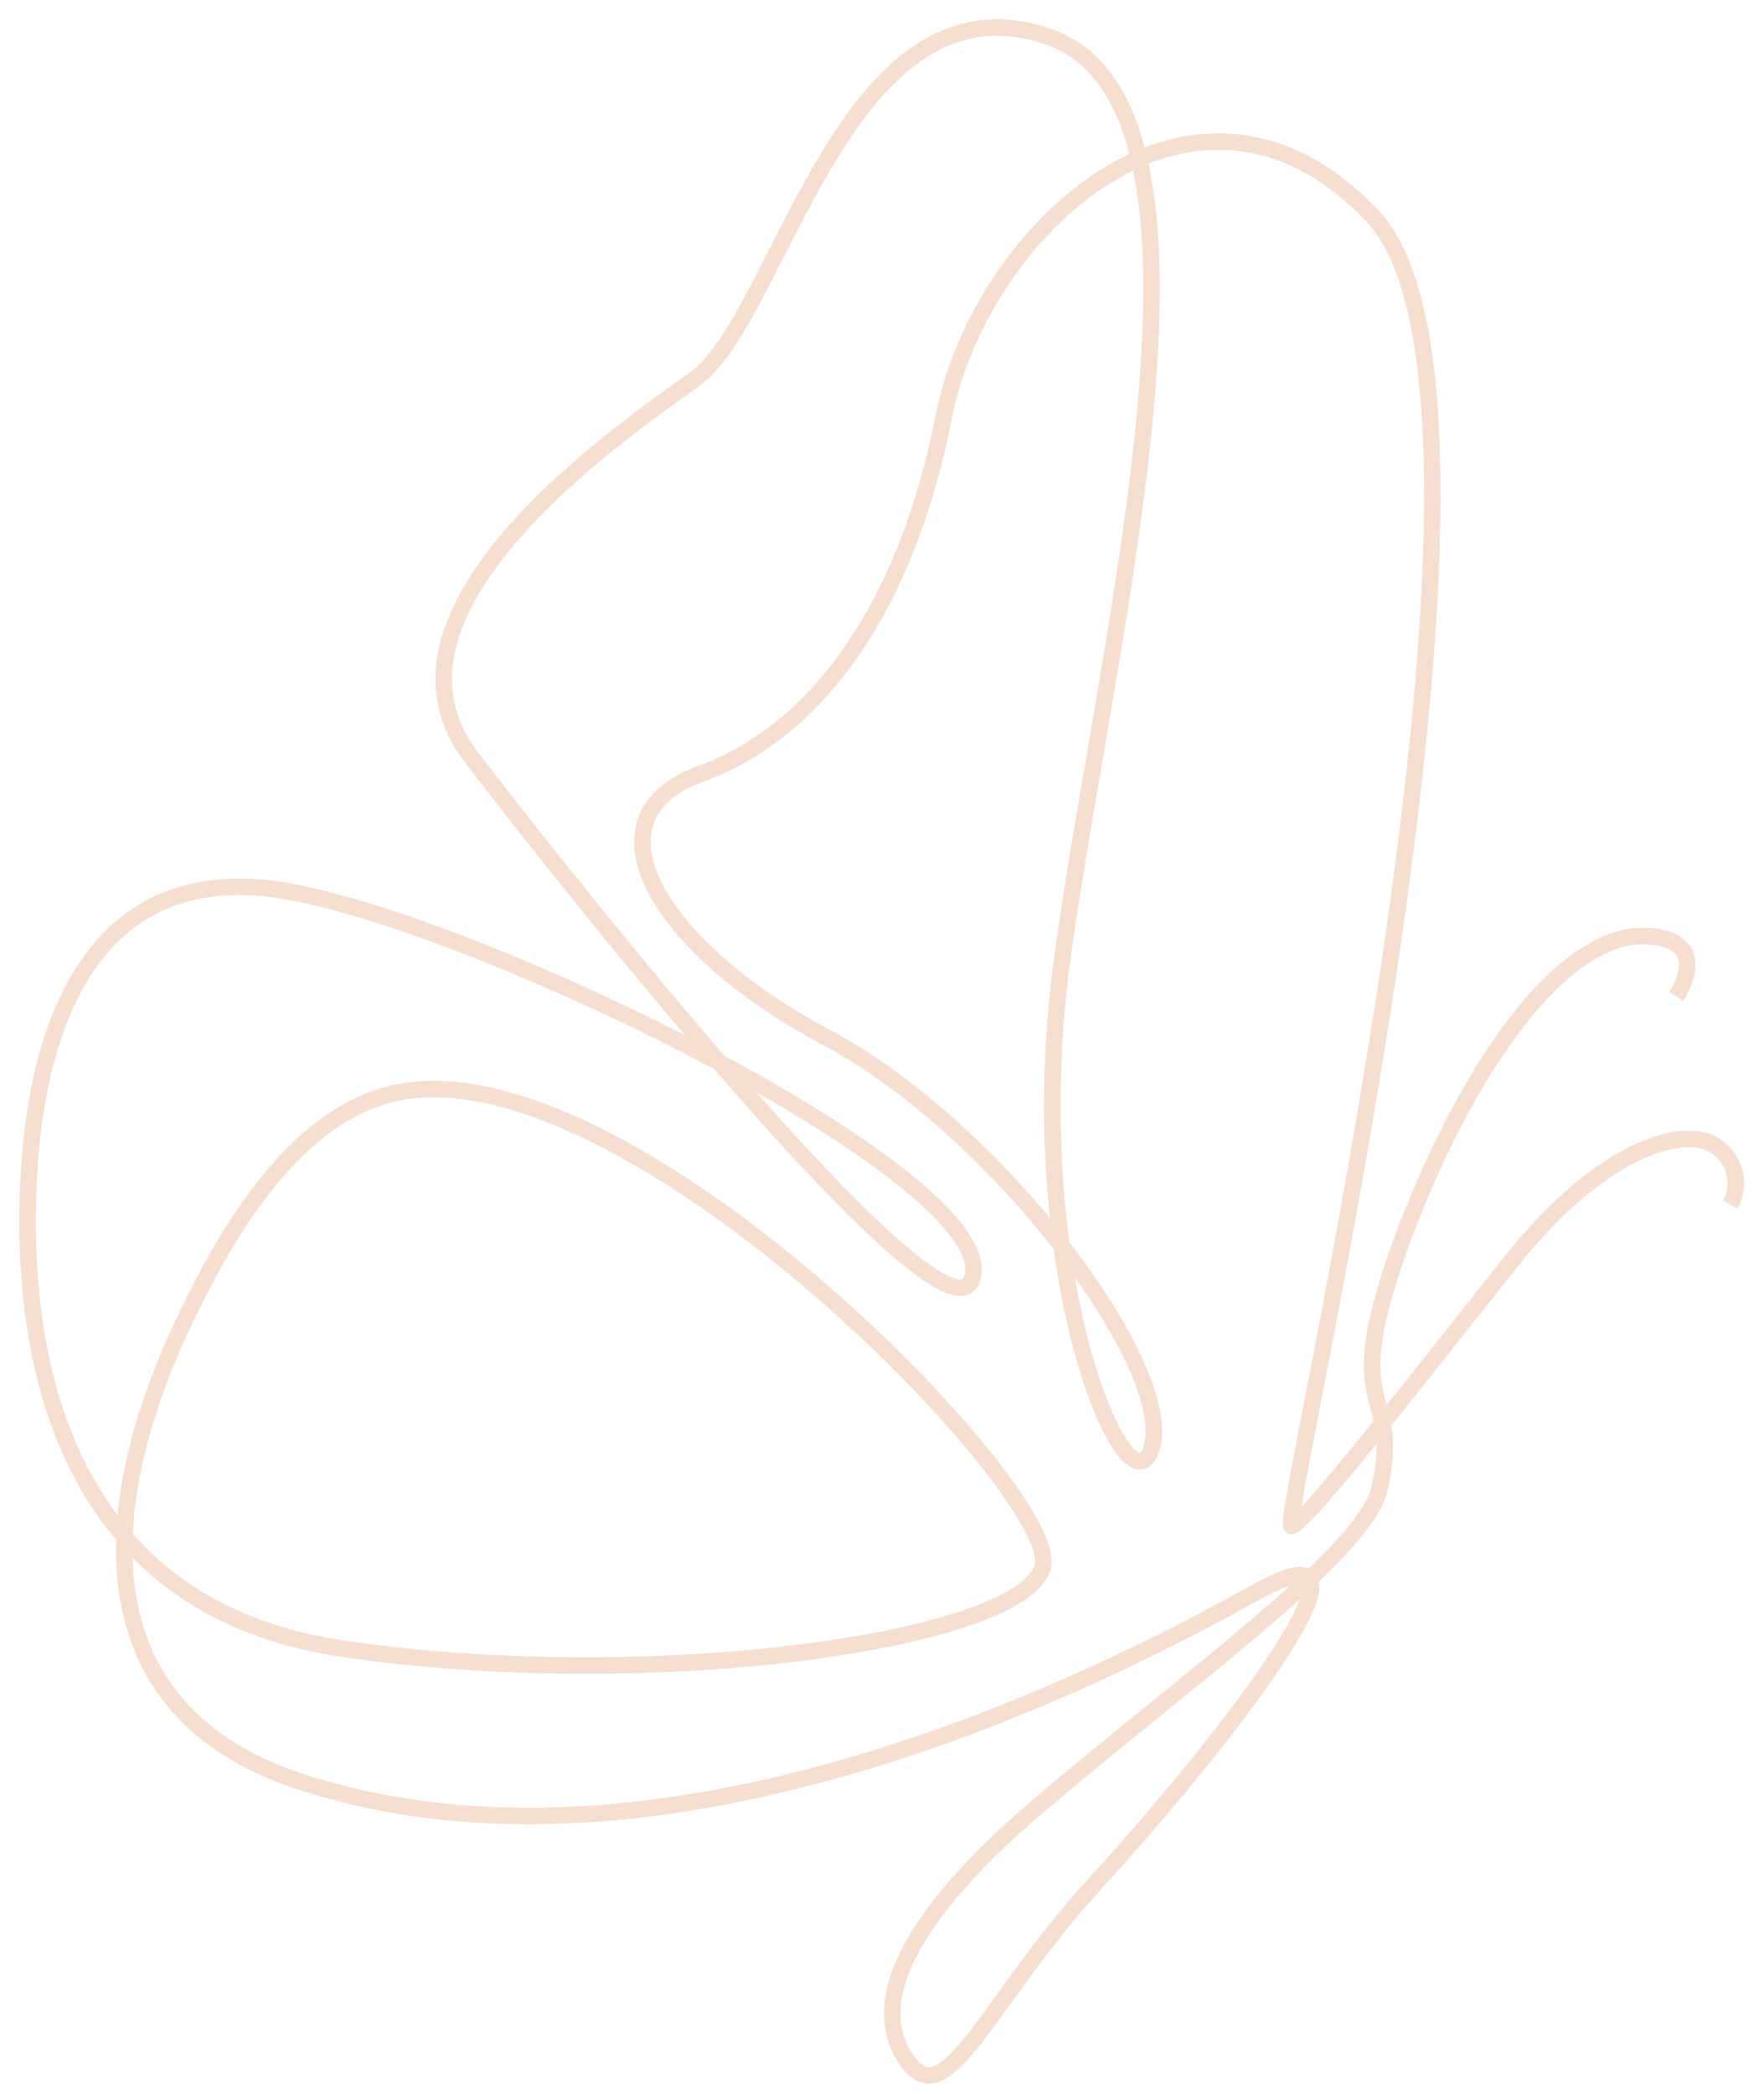
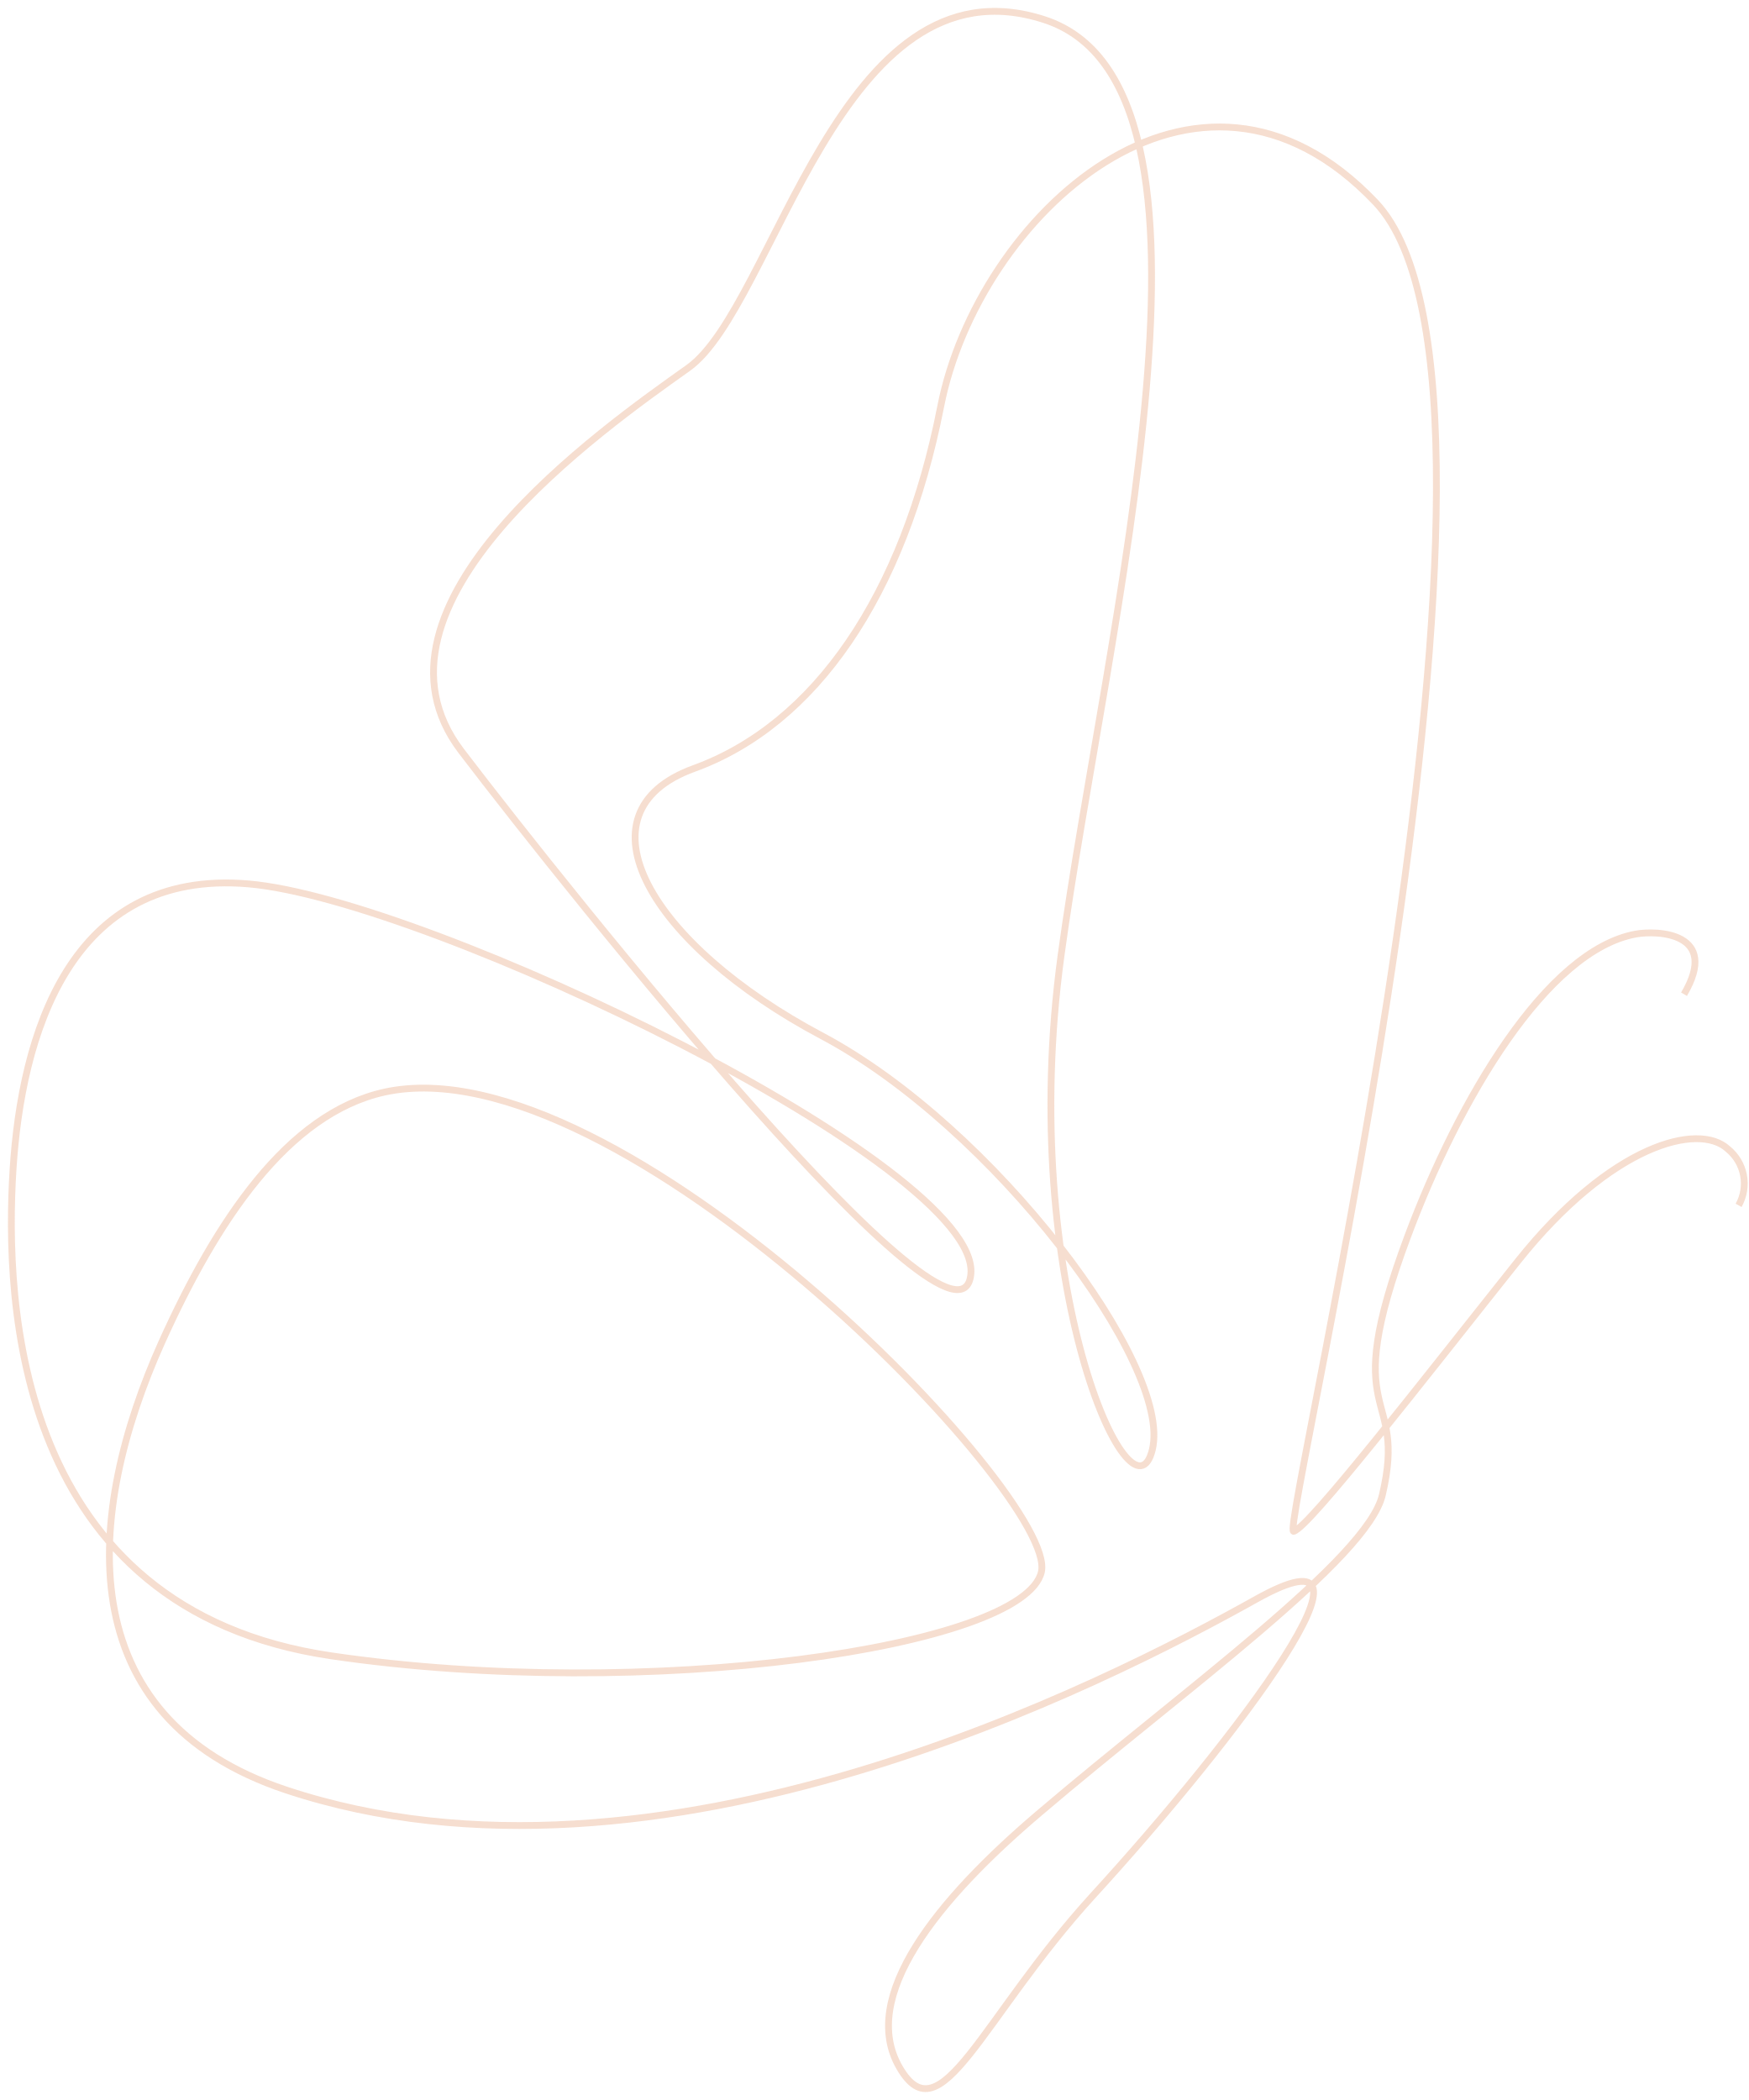
- <svg xmlns="http://www.w3.org/2000/svg" width="64" height="76" viewBox="0 0 64 76" fill="none">
-   <path d="M62.796 43.721C62.98 43.393 63.042 43.011 62.972 42.641C62.901 42.272 62.702 41.939 62.409 41.703C61.362 40.736 58.222 41.548 54.898 45.719C51.573 49.891 47.417 55.265 46.876 55.385C46.335 55.504 56.235 14.602 49.806 7.833C43.377 1.064 35.576 8.37 34.25 15.136C32.924 21.901 29.753 26.517 25.42 28.091C21.086 29.664 23.858 34.396 29.997 37.655C36.136 40.914 42.542 49.45 41.823 52.454C41.104 55.458 36.956 46.504 38.556 34.771C40.157 23.038 45.283 3.669 37.953 1.296C30.623 -1.078 28.319 11.552 25.215 13.76C22.11 15.967 13.134 22.265 17.096 27.464C21.059 32.664 34.965 50.049 35.328 46.18C35.692 42.31 15.906 32.769 9.484 32.22C3.063 31.671 1.358 37.69 1.06 42.441C0.763 47.193 1.141 58.176 12.442 59.838C23.742 61.5 37.254 59.533 37.853 56.83C38.452 54.128 22.714 37.837 14.348 39.669C10.868 40.443 8.324 44.309 6.38 48.623C3.623 54.758 3.028 62.045 10.834 64.64C24.14 69.058 40.242 60.774 45.531 57.816C50.819 54.859 44.85 62.784 39.693 68.421C35.707 72.793 34.25 77.1 32.781 74.575C31.311 72.051 34.111 68.571 37.806 65.44C42.937 61.071 49.516 56.359 50.05 54.086C50.97 50.181 48.426 51.588 50.966 44.807C52.779 39.959 55.914 34.597 59.123 34.013C59.897 33.874 62.135 33.963 60.844 36.167" stroke="#E19262" stroke-opacity="0.3" stroke-width="0.6" stroke-miterlimit="10" />
+ <svg xmlns="http://www.w3.org/2000/svg" width="154" height="185" viewBox="0 0 154 185" fill="none">
+   <path d="M153.152 106.186C153.605 105.379 153.759 104.437 153.584 103.528C153.41 102.618 152.92 101.8 152.2 101.217C149.621 98.838 141.891 100.836 133.705 111.107C125.519 121.378 115.287 134.609 113.954 134.904C112.622 135.199 136.999 34.491 121.169 17.824C105.34 1.157 86.131 19.147 82.866 35.805C79.601 52.463 71.796 63.828 61.126 67.702C50.455 71.576 57.28 83.227 72.396 91.251C87.511 99.275 103.284 120.293 101.513 127.689C99.743 135.085 89.529 113.039 93.47 84.15C97.411 55.261 110.032 7.573 91.985 1.728C73.938 -4.116 68.265 26.981 60.621 32.416C52.978 37.851 30.875 53.357 40.632 66.16C50.389 78.963 84.627 121.768 85.522 112.24C86.417 102.712 37.7 79.219 21.89 77.868C6.079 76.516 1.881 91.337 1.148 103.035C0.416 114.734 1.348 141.776 29.171 145.869C56.995 149.962 90.262 145.117 91.738 138.464C93.213 131.81 54.462 91.698 33.864 96.21C25.297 98.114 19.034 107.633 14.246 118.256C7.459 133.362 5.993 151.304 25.212 157.691C57.975 168.571 97.62 148.173 110.642 140.891C123.663 133.609 108.966 153.122 96.269 167.001C86.455 177.766 82.866 188.37 79.249 182.154C75.632 175.939 82.523 167.372 91.623 159.662C104.255 148.906 120.455 137.302 121.769 131.705C124.034 122.092 117.771 125.556 124.025 108.861C128.489 96.924 136.209 83.722 144.109 82.284C146.013 81.942 151.524 82.161 148.345 87.586" stroke="#E19262" stroke-opacity="0.3" stroke-width="0.6" stroke-miterlimit="10" />
</svg>
